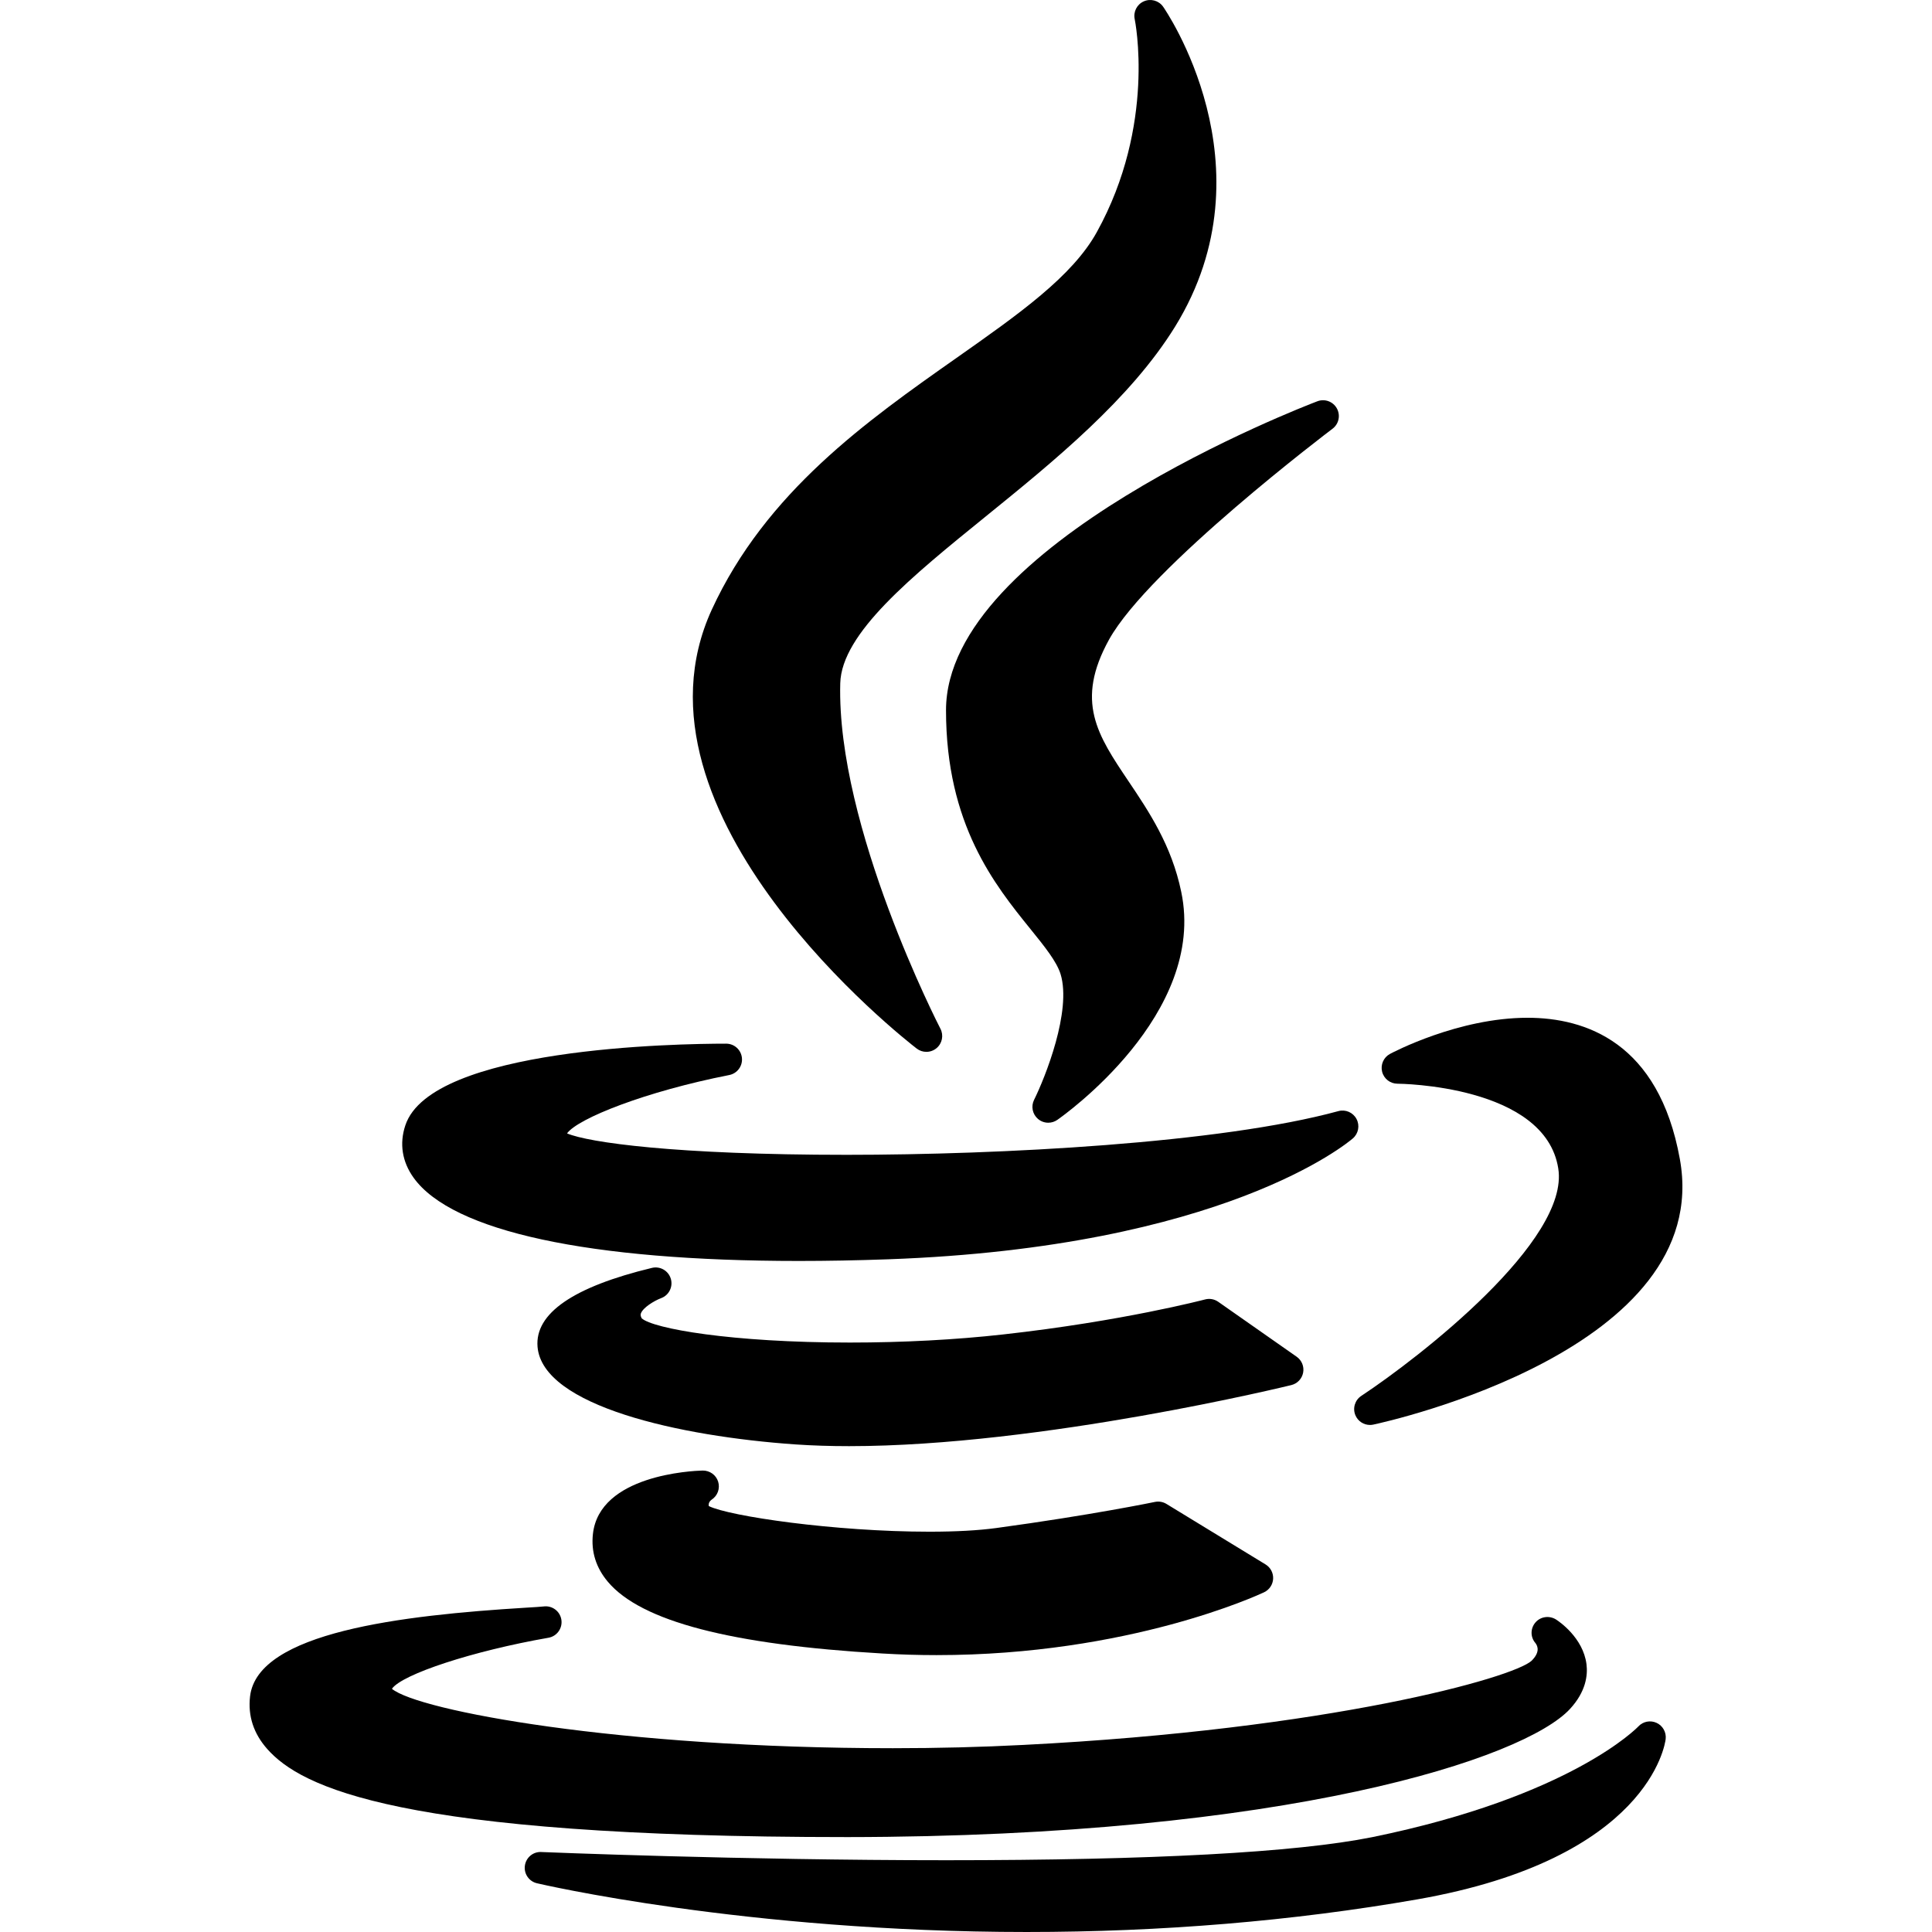
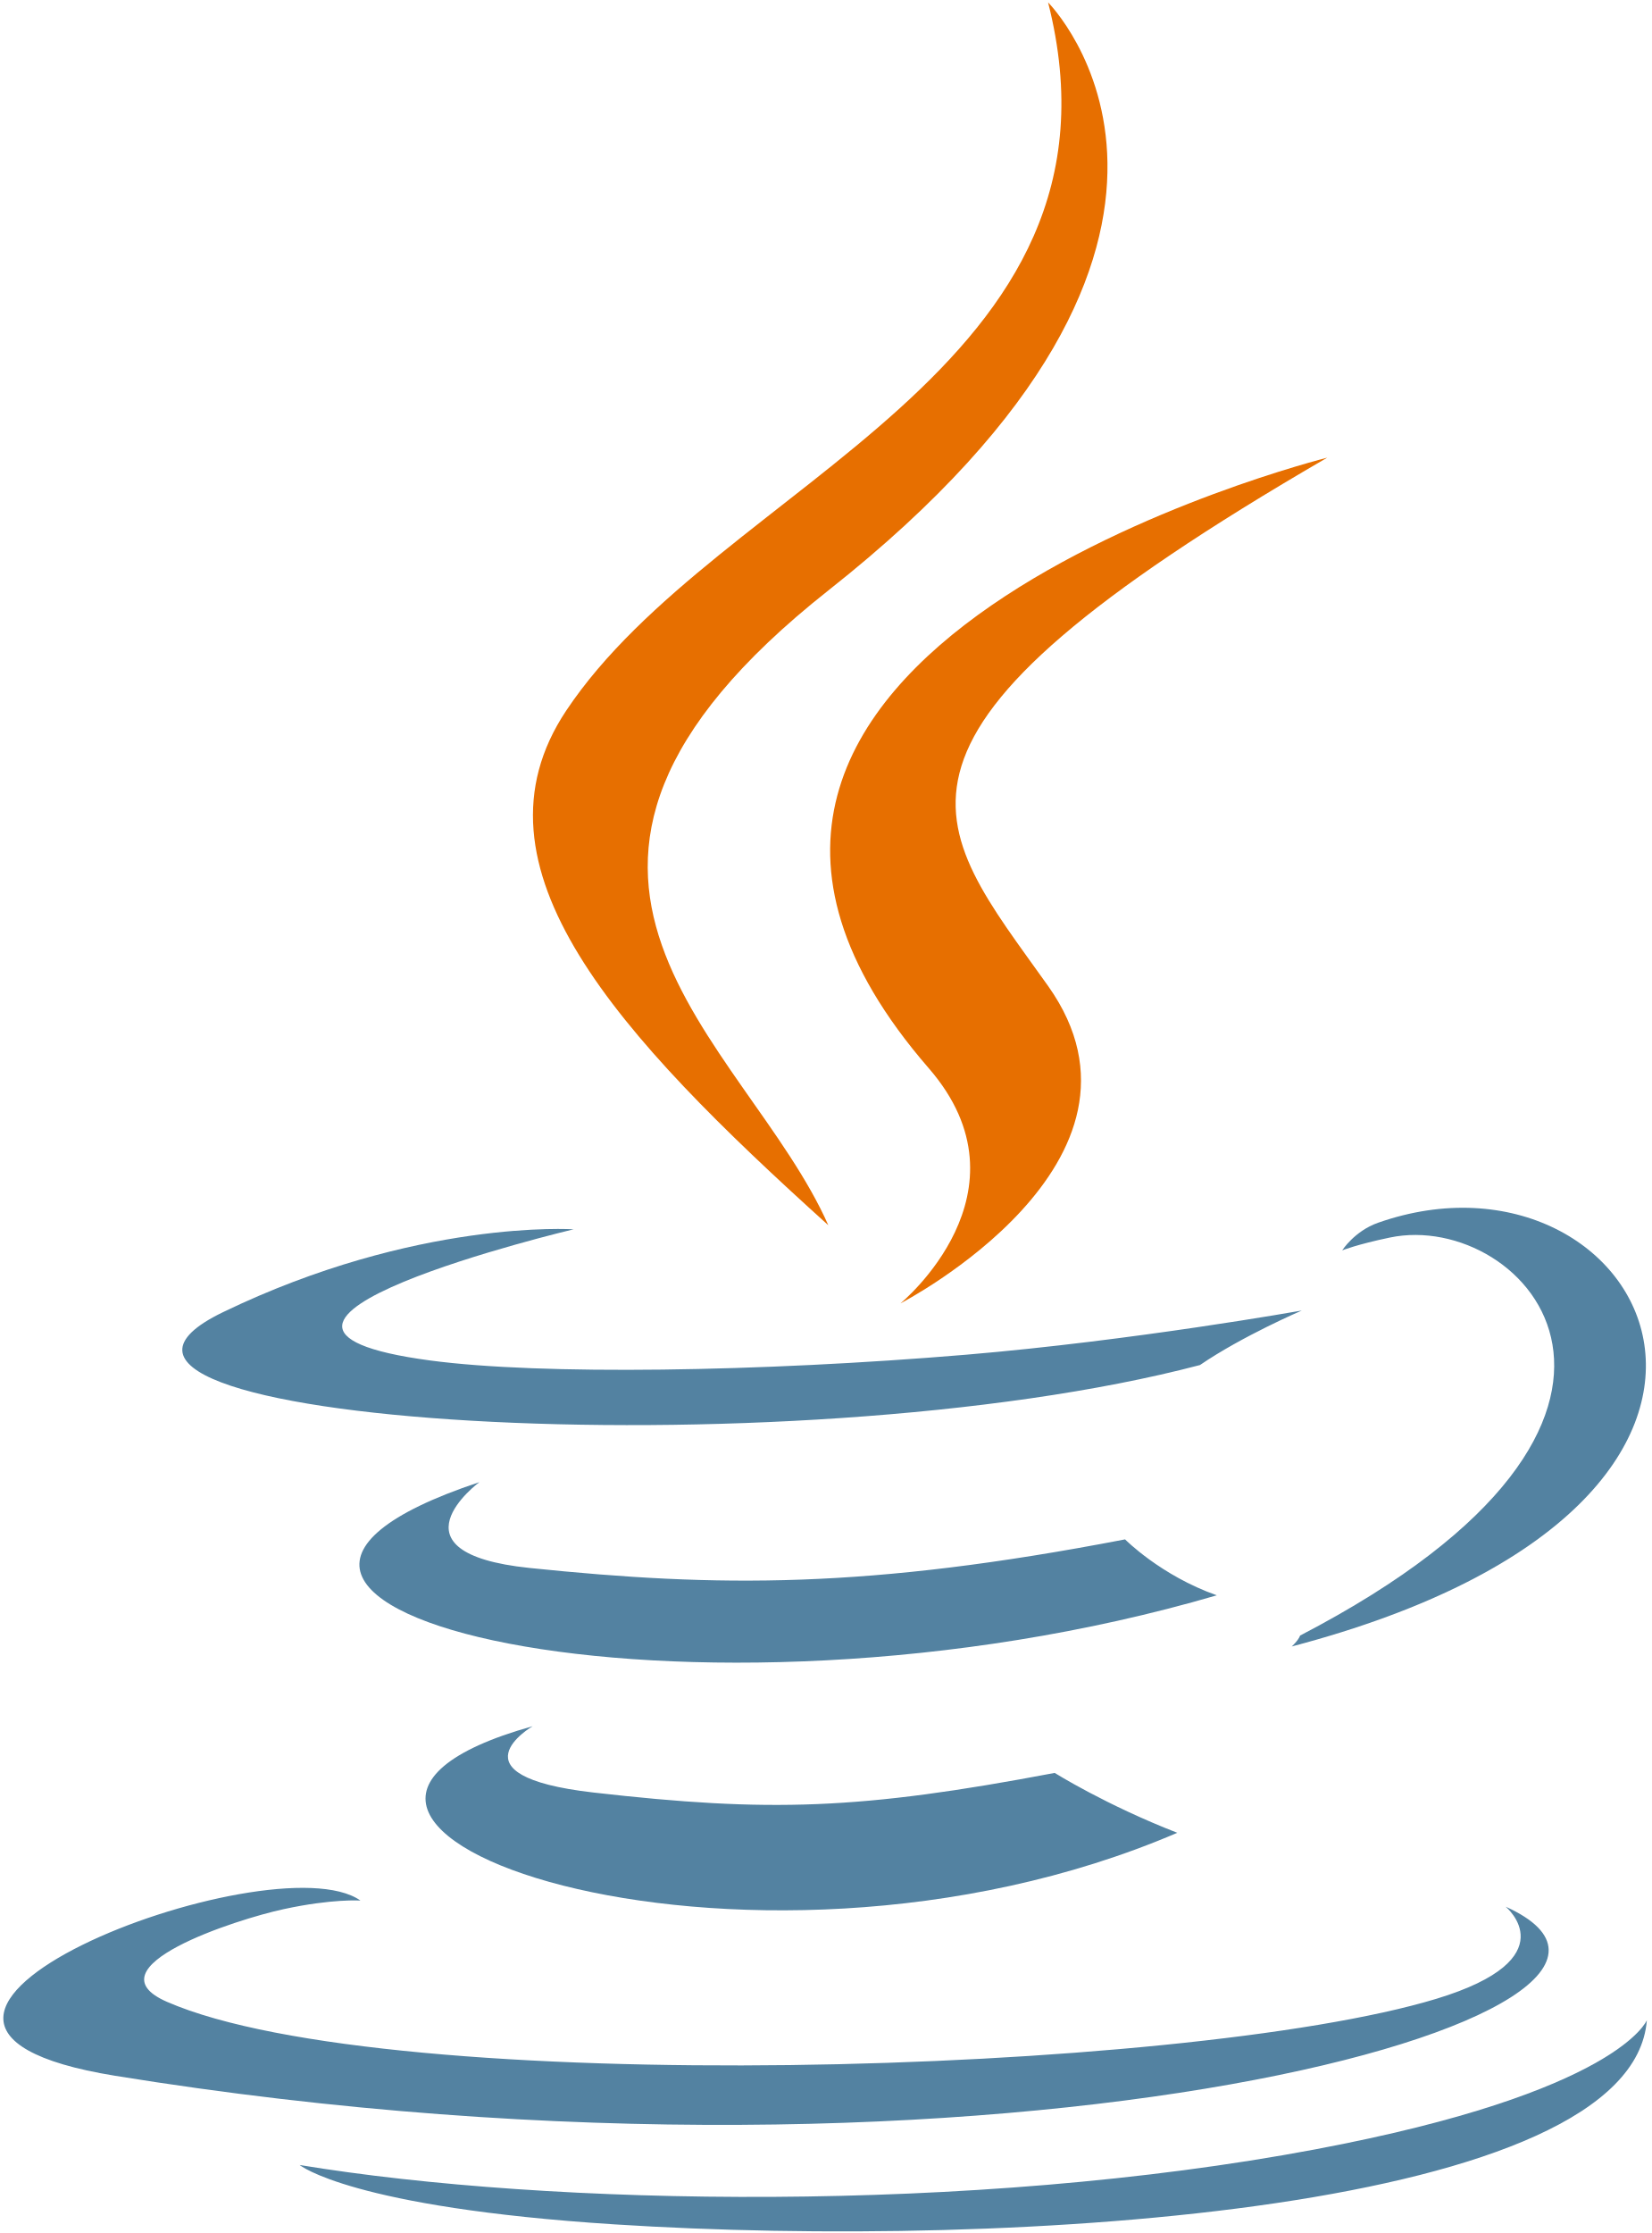
- <svg xmlns="http://www.w3.org/2000/svg" version="1.1" id="Layer_1" x="0px" y="0px" viewBox="0 0 305.001 305.001" style="enable-background:new 0 0 305.001 305.001;" xml:space="preserve">
-   <g id="XMLID_7_">
-     <path id="XMLID_8_" d="M150.99,56.513c-14.093,9.912-30.066,21.147-38.624,39.734c-14.865,32.426,30.418,67.798,32.353,69.288   c0.45,0.347,0.988,0.519,1.525,0.519c0.57,0,1.141-0.195,1.605-0.583c0.899-0.752,1.154-2.029,0.614-3.069   c-0.164-0.316-16.418-31.888-15.814-54.539c0.214-7.888,11.254-16.837,22.942-26.312c10.705-8.678,22.839-18.514,29.939-30.02   c15.586-25.327-1.737-50.231-1.914-50.479c-0.688-0.966-1.958-1.317-3.044-0.84c-1.085,0.478-1.686,1.652-1.438,2.811   c0.035,0.164,3.404,16.633-5.97,33.6C169.301,43.634,160.816,49.603,150.99,56.513z" />
-     <path id="XMLID_9_" d="M210.365,67.682c0.994-0.749,1.286-2.115,0.684-3.205c-0.602-1.09-1.913-1.571-3.077-1.129   c-2.394,0.91-58.627,22.585-58.627,48.776c0,18.053,7.712,27.591,13.343,34.556c2.209,2.731,4.116,5.09,4.744,7.104   c1.769,5.804-2.422,16.294-4.184,19.846c-0.508,1.022-0.259,2.259,0.605,3.005c0.467,0.403,1.05,0.607,1.634,0.607   c0.497,0,0.996-0.148,1.427-0.448c0.967-0.673,23.63-16.696,19.565-36.001c-1.514-7.337-5.12-12.699-8.302-17.43   c-4.929-7.329-8.489-12.624-3.088-22.403C181.419,89.556,210.076,67.899,210.365,67.682z" />
-     <path id="XMLID_10_" d="M63.99,177.659c-0.964,2.885-0.509,5.75,1.315,8.283c6.096,8.462,27.688,13.123,60.802,13.123   c0.002,0,0.003,0,0.004,0c4.487,0,9.224-0.088,14.076-0.262c52.943-1.896,72.58-18.389,73.39-19.09   c0.883-0.764,1.119-2.037,0.57-3.067c-0.549-1.029-1.733-1.546-2.864-1.235c-18.645,5.091-53.463,6.898-77.613,6.898   c-27.023,0-40.785-1.946-44.154-3.383c1.729-2.374,12.392-6.613,25.605-9.212c1.263-0.248,2.131-1.414,2.006-2.695   c-0.125-1.281-1.201-2.258-2.488-2.258C106.893,164.762,68.05,165.384,63.99,177.659z" />
-     <path id="XMLID_11_" d="M241.148,160.673c-10.92,0-21.275,5.472-21.711,5.705c-1.01,0.541-1.522,1.699-1.245,2.811   c0.278,1.111,1.277,1.892,2.423,1.893c0.232,0.001,23.293,0.189,25.382,13.365c1.85,11.367-21.82,29.785-31.097,35.923   c-1.002,0.663-1.391,1.945-0.926,3.052c0.395,0.943,1.314,1.533,2.304,1.533c0.173,0,0.348-0.018,0.522-0.056   c2.202-0.47,53.855-11.852,48.394-41.927C261.862,164.541,250.278,160.673,241.148,160.673z" />
-     <path id="XMLID_12_" d="M205.725,216.69c0.18-0.964-0.221-1.944-1.023-2.506l-12.385-8.675c-0.604-0.423-1.367-0.556-2.076-0.368   c-0.129,0.034-13.081,3.438-31.885,5.526c-7.463,0.837-15.822,1.279-24.175,1.279c-18.799,0-31.091-2.209-32.881-3.829   c-0.237-0.455-0.162-0.662-0.12-0.777c0.325-0.905,2.068-1.98,3.192-2.405c1.241-0.459,1.91-1.807,1.524-3.073   c-0.385-1.266-1.69-2.012-2.978-1.702c-12.424,2.998-18.499,7.191-18.057,12.461c0.785,9.343,22.428,14.139,40.725,15.408   c2.631,0.18,5.477,0.272,8.456,0.272c0.002,0,0.003,0,0.005,0c30.425,0,69.429-9.546,69.819-9.643   C204.818,218.423,205.544,217.654,205.725,216.69z" />
-     <path id="XMLID_13_" d="M112.351,236.745c0.938-0.611,1.354-1.77,1.021-2.838c-0.332-1.068-1.331-1.769-2.453-1.755   c-1.665,0.044-16.292,0.704-17.316,10.017c-0.31,2.783,0.487,5.325,2.37,7.556c5.252,6.224,19.428,9.923,43.332,11.31   c2.828,0.169,5.7,0.254,8.539,0.254c30.39,0,50.857-9.515,51.714-9.92c0.831-0.393,1.379-1.209,1.428-2.127   c0.049-0.917-0.409-1.788-1.193-2.267l-15.652-9.555c-0.543-0.331-1.193-0.441-1.813-0.314c-0.099,0.021-10.037,2.082-25.035,4.119   c-2.838,0.385-6.392,0.581-10.562,0.581c-14.982,0-31.646-2.448-34.842-4.05C111.843,237.455,111.902,237.075,112.351,236.745z" />
-     <path id="XMLID_14_" d="M133.681,290.018c69.61-0.059,106.971-12.438,114.168-20.228c2.548-2.757,2.823-5.366,2.606-7.07   c-0.535-4.194-4.354-6.761-4.788-7.04c-1.045-0.672-2.447-0.496-3.262,0.444c-0.813,0.941-0.832,2.314-0.016,3.253   c0.439,0.565,0.693,1.51-0.591,2.795c-2.877,2.687-31.897,10.844-80.215,13.294c-6.619,0.345-13.561,0.519-20.633,0.52   c-43.262,0-74.923-5.925-79.079-9.379c1.603-2.301,12.801-5.979,24.711-8.058c1.342-0.234,2.249-1.499,2.041-2.845   c-0.208-1.346-1.449-2.273-2.805-2.096c-0.336,0.045-1.475,0.115-2.796,0.195c-19.651,1.2-42.36,3.875-43.545,13.999   c-0.36,3.086,0.557,5.886,2.726,8.324c5.307,5.963,20.562,13.891,91.475,13.891C133.68,290.018,133.68,290.018,133.681,290.018z" />
-     <path id="XMLID_15_" d="M261.522,271.985c-0.984-0.455-2.146-0.225-2.881,0.567c-0.103,0.11-10.568,11.054-42.035,17.48   c-12.047,2.414-34.66,3.638-67.211,3.638c-32.612,0-63.643-1.283-63.953-1.296c-1.296-0.063-2.405,0.879-2.581,2.155   c-0.177,1.276,0.645,2.477,1.897,2.775c0.323,0.077,32.844,7.696,77.31,7.696c21.327,0,42.08-1.733,61.684-5.151   c36.553-6.408,39.112-24.533,39.203-25.301C263.082,273.474,262.504,272.44,261.522,271.985z" />
+ <svg xmlns="http://www.w3.org/2000/svg" width="256px" height="346px" viewBox="0 0 256 346" version="1.1" preserveAspectRatio="xMidYMid">
+   <g>
+     <path d="M82.554,267.473 C82.554,267.473 69.356,275.148 91.947,277.745 C119.316,280.867 133.303,280.42 163.464,274.711 C163.464,274.711 171.393,279.683 182.467,283.99 C114.856,312.967 29.448,282.311 82.554,267.473" fill="#5382A1" />
+     <path d="M74.292,229.659 C74.292,229.659 59.489,240.617 82.097,242.955 C111.333,245.971 134.421,246.218 174.373,238.525 C174.373,238.525 179.899,244.127 188.588,247.191 C106.841,271.095 15.79,249.076 74.292,229.659" fill="#5382A1" />
+     <path d="M143.942,165.515 C160.601,184.695 139.565,201.955 139.565,201.955 C139.565,201.955 181.866,180.118 162.439,152.772 C144.295,127.271 130.38,114.6 205.707,70.914 C205.707,70.914 87.469,100.444 143.942,165.515" fill="#E76F00" />
+     <path d="M233.364,295.442 C233.364,295.442 243.131,303.489 222.607,309.715 C183.581,321.538 60.175,325.108 25.893,310.186 C13.57,304.825 36.68,297.385 43.949,295.824 C51.53,294.18 55.863,294.487 55.863,294.487 C42.158,284.832 -32.72,313.444 17.829,321.637 C155.682,343.993 269.121,311.571 233.364,295.442" fill="#5382A1" />
+     <path d="M88.901,190.48 C88.901,190.48 26.129,205.389 66.672,210.803 C83.79,213.095 117.915,212.577 149.702,209.913 C175.68,207.722 201.765,203.063 201.765,203.063 C201.765,203.063 192.605,206.986 185.978,211.511 C122.234,228.276 -0.908,220.477 34.543,203.328 C64.524,188.836 88.901,190.48 88.901,190.48" fill="#5382A1" />
+     <path d="M201.506,253.422 C266.305,219.75 236.345,187.392 215.433,191.751 C210.307,192.818 208.022,193.743 208.022,193.743 C208.022,193.743 209.925,190.762 213.559,189.472 C254.929,174.927 286.746,232.369 200.204,255.119 C200.204,255.12 201.207,254.224 201.506,253.422" fill="#5382A1" />
+     <path d="M162.439,0.371 C162.439,0.371 198.326,36.27 128.402,91.472 C72.331,135.754 115.616,161.002 128.379,189.849 C95.649,160.318 71.63,134.323 87.744,110.128 C111.395,74.613 176.918,57.394 162.439,0.371" fill="#E76F00" />
+     <path d="M95.268,344.665 C157.467,348.647 252.98,342.456 255.242,313.026 C255.242,313.026 250.894,324.183 203.838,333.043 C150.75,343.033 85.274,341.867 46.439,335.464 C46.44,335.463 54.389,342.044 95.268,344.665" fill="#5382A1" />
  </g>
-   <g>
- </g>
-   <g>
- </g>
-   <g>
- </g>
-   <g>
- </g>
-   <g>
- </g>
-   <g>
- </g>
-   <g>
- </g>
-   <g>
- </g>
-   <g>
- </g>
-   <g>
- </g>
-   <g>
- </g>
-   <g>
- </g>
-   <g>
- </g>
-   <g>
- </g>
-   <g>
- </g>
</svg>
